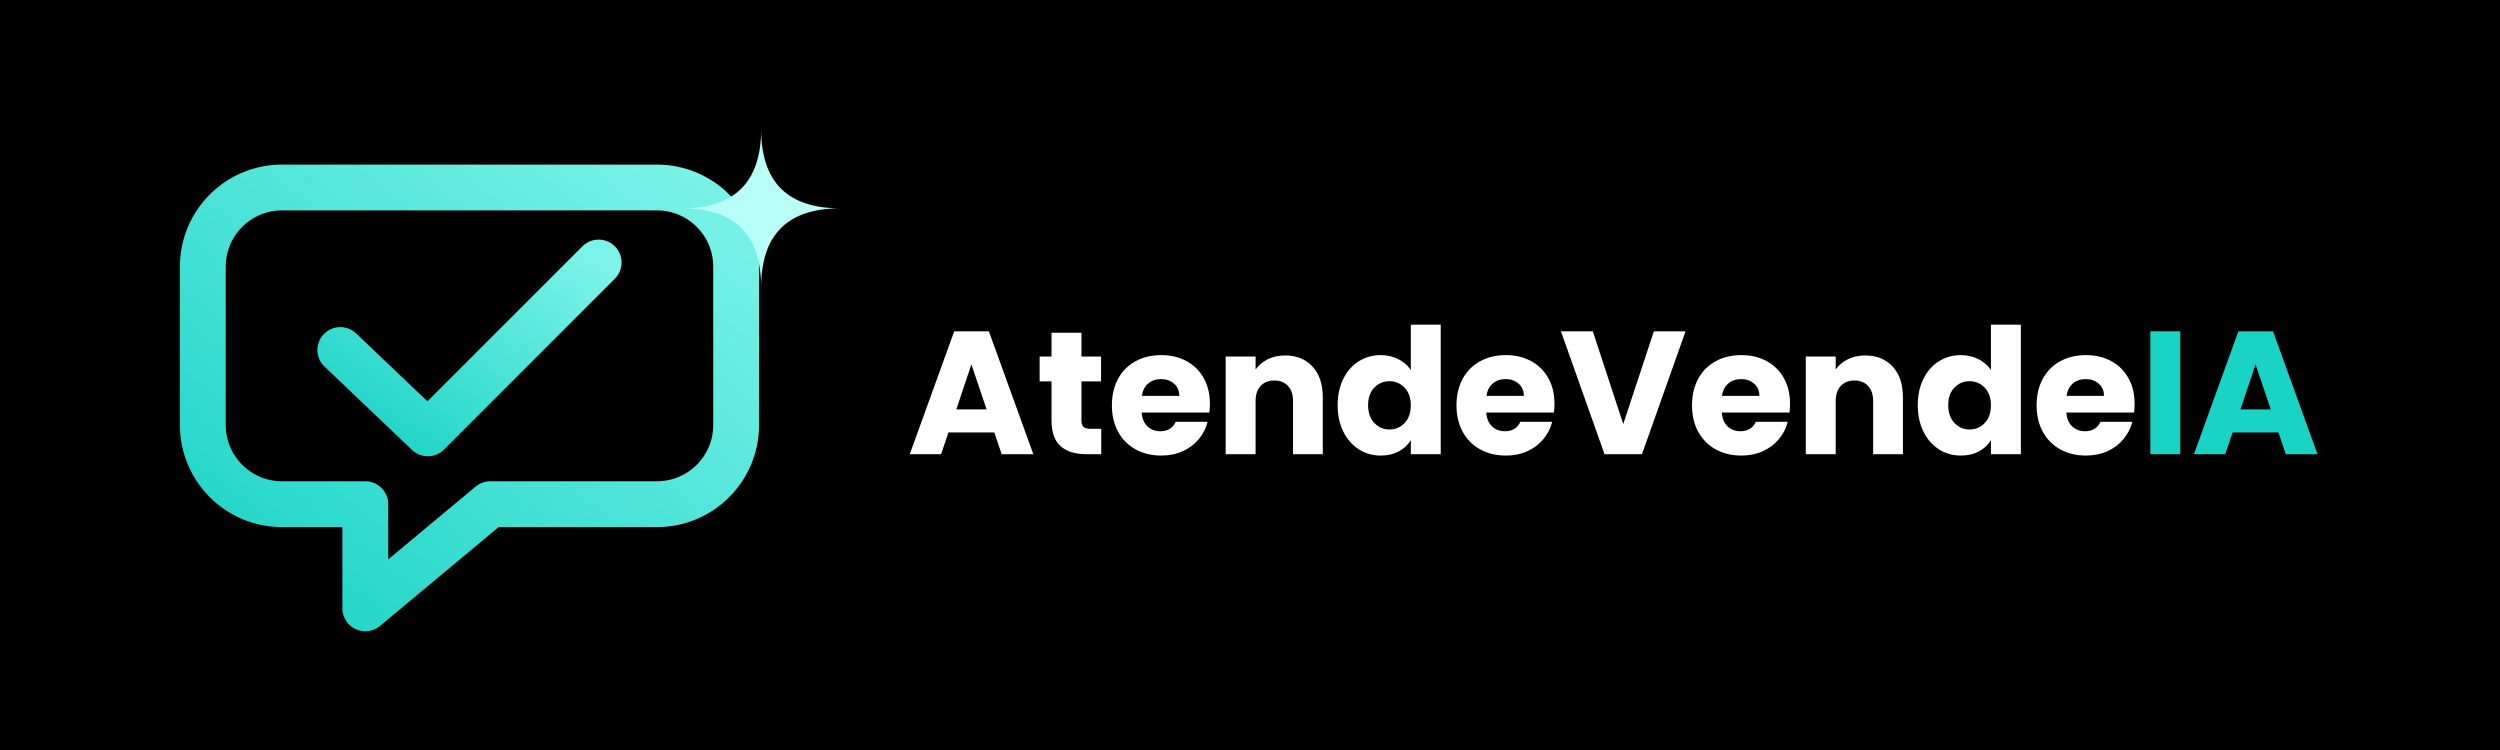
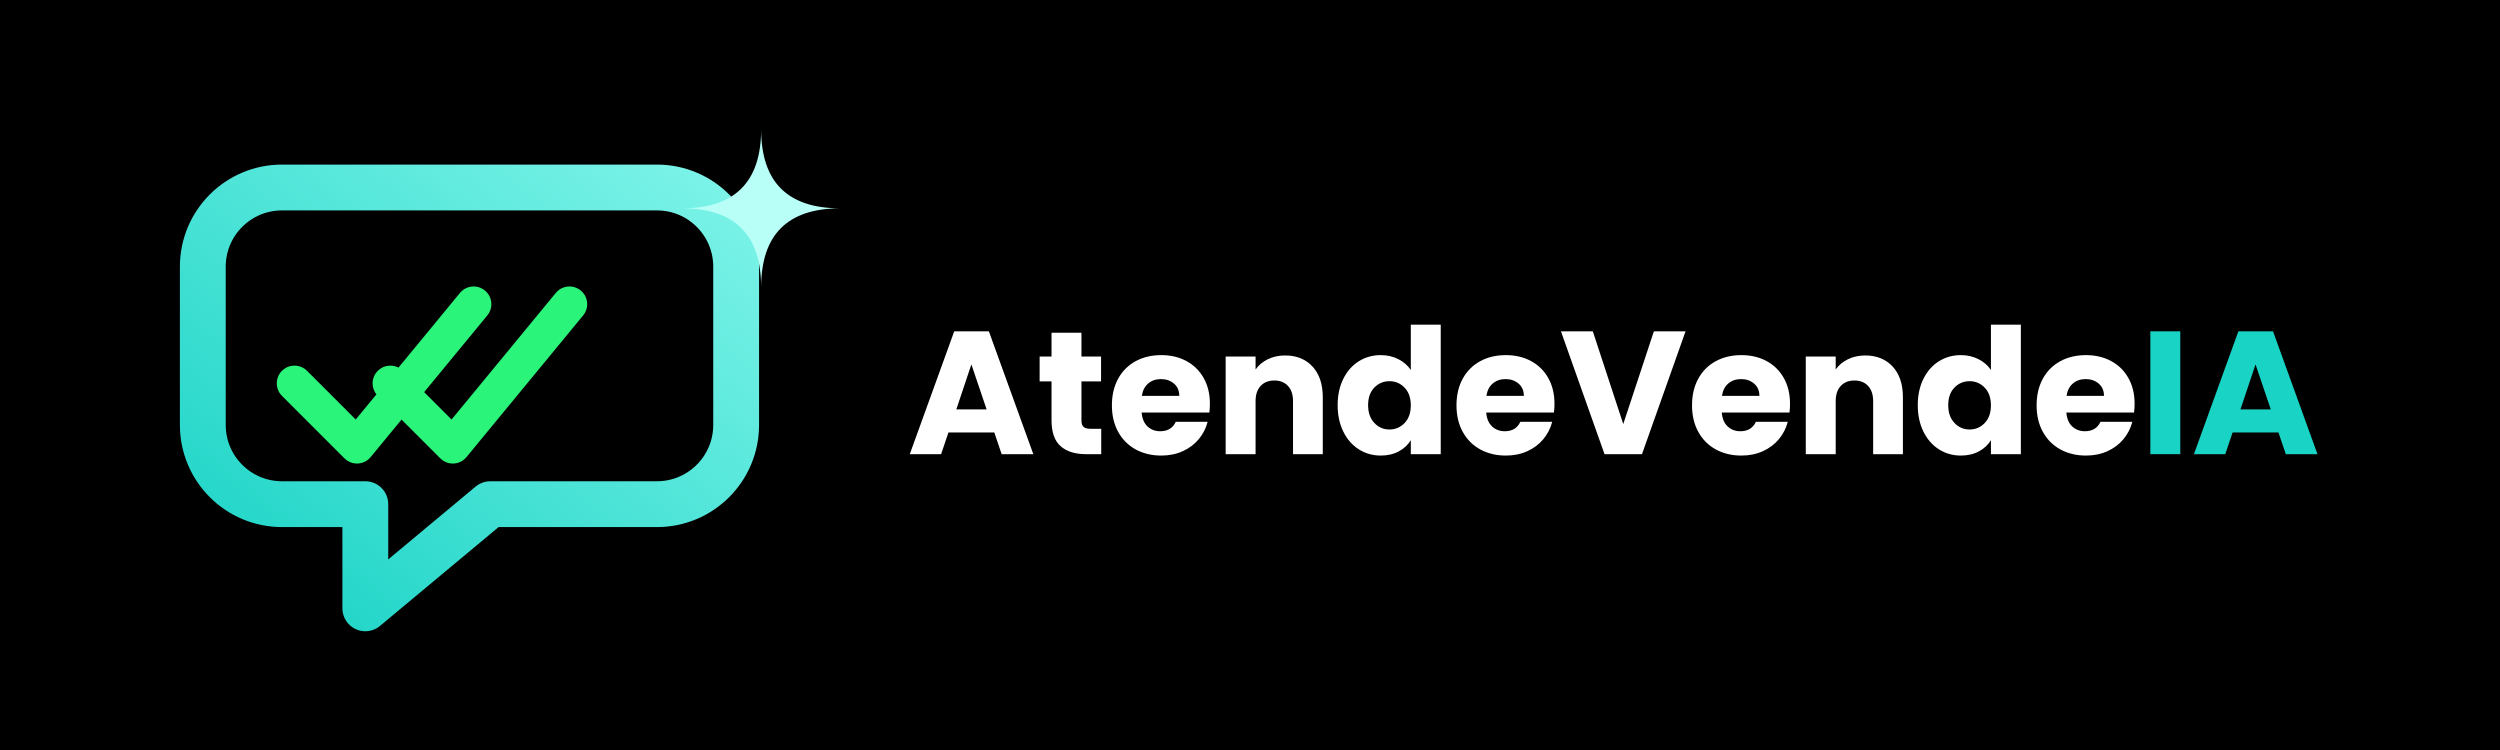
<svg xmlns="http://www.w3.org/2000/svg" viewBox="0 0 1200 360" width="1200" height="360" role="img" aria-label="AtendeVendeIA, atendimento e vendas com inteligência artificial">
  <rect width="1200" height="360" fill="#000" />
  <defs>
    <linearGradient id="g" x1="0" y1="1" x2="1" y2="0">
      <stop offset="0" stop-color="#19D3C5" />
      <stop offset="1" stop-color="#7CF3E8" />
    </linearGradient>
  </defs>
  <g transform="translate(15.35,0)">
    <path d="M120 90 H300 A38 38 0 0 1 338 128 V204 A38 38 0 0 1 300 242 H220 L160 292 V242 H120 A38 38 0 0 1 82 204 V128 A38 38 0 0 1 120 90 Z" fill="none" stroke="url(#g)" stroke-width="22" stroke-linejoin="round" />
-     <path d="M148 168 L190 208 L272 126" fill="none" stroke="url(#g)" stroke-width="22" stroke-linecap="round" stroke-linejoin="round" />
+     <g fill="none" stroke="#2BF47A" stroke-width="17" stroke-linecap="round" stroke-linejoin="round">
+       <path d="M126 184 L156 214 L212 146" />
+       <path d="M172 184 L202 214 L258 146" />
+     </g>
    <path d="M350 62 Q350 100 388 100 Q350 100 350 138 Q350 100 312 100 Q350 100 350 62Z" fill="#B8FFF8" />
    <path d="M461.916 207.584H439.908L436.38 218.0H421.344L442.68 159.032H459.312L480.648 218.0H465.444ZM458.22 196.496 450.912 174.908 443.688 196.496Z" fill="#FFFFFF" />
    <path d="M513.24 205.82V218.0H505.932Q498.12 218.0 493.752 214.178Q489.384 210.356 489.384 201.704V183.056H483.672V171.128H489.384V159.704H503.748V171.128H513.156V183.056H503.748V201.872Q503.748 203.972 504.756 204.896Q505.764 205.82 508.116 205.82Z" fill="#FFFFFF" />
    <path d="M565.152 198.008H532.644Q532.98 202.376 535.458 204.686Q537.936 206.996 541.548 206.996Q546.924 206.996 549.024 202.46H564.312Q563.136 207.08 560.07 210.776Q557.004 214.472 552.384 216.572Q547.764 218.672 542.052 218.672Q535.164 218.672 529.788 215.732Q524.412 212.792 521.388 207.332Q518.364 201.872 518.364 194.564Q518.364 187.256 521.346 181.796Q524.328 176.336 529.704 173.396Q535.08 170.456 542.052 170.456Q548.856 170.456 554.148 173.312Q559.44 176.168 562.422 181.46Q565.404 186.752 565.404 193.808Q565.404 195.824 565.152 198.008ZM550.704 190.028Q550.704 186.332 548.184 184.148Q545.664 181.964 541.884 181.964Q538.272 181.964 535.794 184.064Q533.316 186.164 532.728 190.028Z" fill="#FFFFFF" />
    <path d="M619.584 190.616V218.0H605.304V192.548Q605.304 187.844 602.868 185.24Q600.432 182.636 596.316 182.636Q592.2 182.636 589.764 185.24Q587.328 187.844 587.328 192.548V218.0H572.964V171.128H587.328V177.344Q589.512 174.236 593.208 172.43Q596.904 170.624 601.524 170.624Q609.756 170.624 614.67 175.958Q619.584 181.292 619.584 190.616Z" fill="#FFFFFF" />
    <path d="M647.388 170.456Q652.008 170.456 655.83 172.388Q659.652 174.32 661.836 177.596V155.84H676.2V218.0H661.836V211.28Q659.82 214.64 656.082 216.656Q652.344 218.672 647.388 218.672Q641.592 218.672 636.888 215.69Q632.184 212.708 629.454 207.206Q626.724 201.704 626.724 194.48Q626.724 187.256 629.454 181.796Q632.184 176.336 636.888 173.396Q641.592 170.456 647.388 170.456ZM651.588 182.972Q647.304 182.972 644.322 186.038Q641.34 189.104 641.34 194.48Q641.34 199.856 644.322 203.006Q647.304 206.156 651.588 206.156Q655.872 206.156 658.854 203.048Q661.836 199.94 661.836 194.564Q661.836 189.188 658.854 186.08Q655.872 182.972 651.588 182.972Z" fill="#FFFFFF" />
    <path d="M730.548 198.008H698.04Q698.376 202.376 700.854 204.686Q703.332 206.996 706.944 206.996Q712.32 206.996 714.42 202.46H729.708Q728.532 207.08 725.466 210.776Q722.4 214.472 717.78 216.572Q713.16 218.672 707.448 218.672Q700.56 218.672 695.184 215.732Q689.808 212.792 686.784 207.332Q683.76 201.872 683.76 194.564Q683.76 187.256 686.742 181.796Q689.724 176.336 695.1 173.396Q700.476 170.456 707.448 170.456Q714.252 170.456 719.544 173.312Q724.836 176.168 727.818 181.46Q730.8 186.752 730.8 193.808Q730.8 195.824 730.548 198.008ZM716.1 190.028Q716.1 186.332 713.58 184.148Q711.06 181.964 707.28 181.964Q703.668 181.964 701.19 184.064Q698.712 186.164 698.124 190.028Z" fill="#FFFFFF" />
    <path d="M793.716 159.032 772.8 218.0H754.824L733.908 159.032H749.196L763.812 203.552L778.512 159.032Z" fill="#FFFFFF" />
    <path d="M843.612 198.008H811.104Q811.44 202.376 813.918 204.686Q816.396 206.996 820.008 206.996Q825.384 206.996 827.484 202.46H842.772Q841.596 207.08 838.53 210.776Q835.464 214.472 830.844 216.572Q826.224 218.672 820.512 218.672Q813.624 218.672 808.248 215.732Q802.872 212.792 799.848 207.332Q796.824 201.872 796.824 194.564Q796.824 187.256 799.806 181.796Q802.788 176.336 808.164 173.396Q813.54 170.456 820.512 170.456Q827.316 170.456 832.608 173.312Q837.9 176.168 840.882 181.46Q843.864 186.752 843.864 193.808Q843.864 195.824 843.612 198.008ZM829.164 190.028Q829.164 186.332 826.644 184.148Q824.124 181.964 820.344 181.964Q816.732 181.964 814.254 184.064Q811.776 186.164 811.188 190.028Z" fill="#FFFFFF" />
    <path d="M898.044 190.616V218.0H883.764V192.548Q883.764 187.844 881.328 185.24Q878.892 182.636 874.776 182.636Q870.66 182.636 868.224 185.24Q865.788 187.844 865.788 192.548V218.0H851.424V171.128H865.788V177.344Q867.972 174.236 871.668 172.43Q875.364 170.624 879.984 170.624Q888.216 170.624 893.13 175.958Q898.044 181.292 898.044 190.616Z" fill="#FFFFFF" />
    <path d="M925.848 170.456Q930.468 170.456 934.29 172.388Q938.112 174.32 940.296 177.596V155.84H954.66V218.0H940.296V211.28Q938.28 214.64 934.542 216.656Q930.804 218.672 925.848 218.672Q920.052 218.672 915.348 215.69Q910.644 212.708 907.914 207.206Q905.184 201.704 905.184 194.48Q905.184 187.256 907.914 181.796Q910.644 176.336 915.348 173.396Q920.052 170.456 925.848 170.456ZM930.048 182.972Q925.764 182.972 922.782 186.038Q919.8 189.104 919.8 194.48Q919.8 199.856 922.782 203.006Q925.764 206.156 930.048 206.156Q934.332 206.156 937.314 203.048Q940.296 199.94 940.296 194.564Q940.296 189.188 937.314 186.08Q934.332 182.972 930.048 182.972Z" fill="#FFFFFF" />
    <path d="M1009.008 198.008H976.5Q976.836 202.376 979.314 204.686Q981.792 206.996 985.404 206.996Q990.78 206.996 992.88 202.46H1008.168Q1006.992 207.08 1003.926 210.776Q1000.86 214.472 996.24 216.572Q991.62 218.672 985.908 218.672Q979.02 218.672 973.644 215.732Q968.268 212.792 965.244 207.332Q962.22 201.872 962.22 194.564Q962.22 187.256 965.202 181.796Q968.184 176.336 973.56 173.396Q978.936 170.456 985.908 170.456Q992.712 170.456 998.004 173.312Q1003.296 176.168 1006.278 181.46Q1009.26 186.752 1009.26 193.808Q1009.26 195.824 1009.008 198.008ZM994.56 190.028Q994.56 186.332 992.04 184.148Q989.52 181.964 985.74 181.964Q982.128 181.964 979.65 184.064Q977.172 186.164 976.584 190.028Z" fill="#FFFFFF" />
    <path d="M1031.184 159.032V218.0H1016.82V159.032Z" fill="#19D3C5" />
    <path d="M1078.308 207.584H1056.3L1052.772 218.0H1037.736L1059.072 159.032H1075.704L1097.04 218.0H1081.836ZM1074.612 196.496 1067.304 174.908 1060.08 196.496Z" fill="#19D3C5" />
  </g>
</svg>
